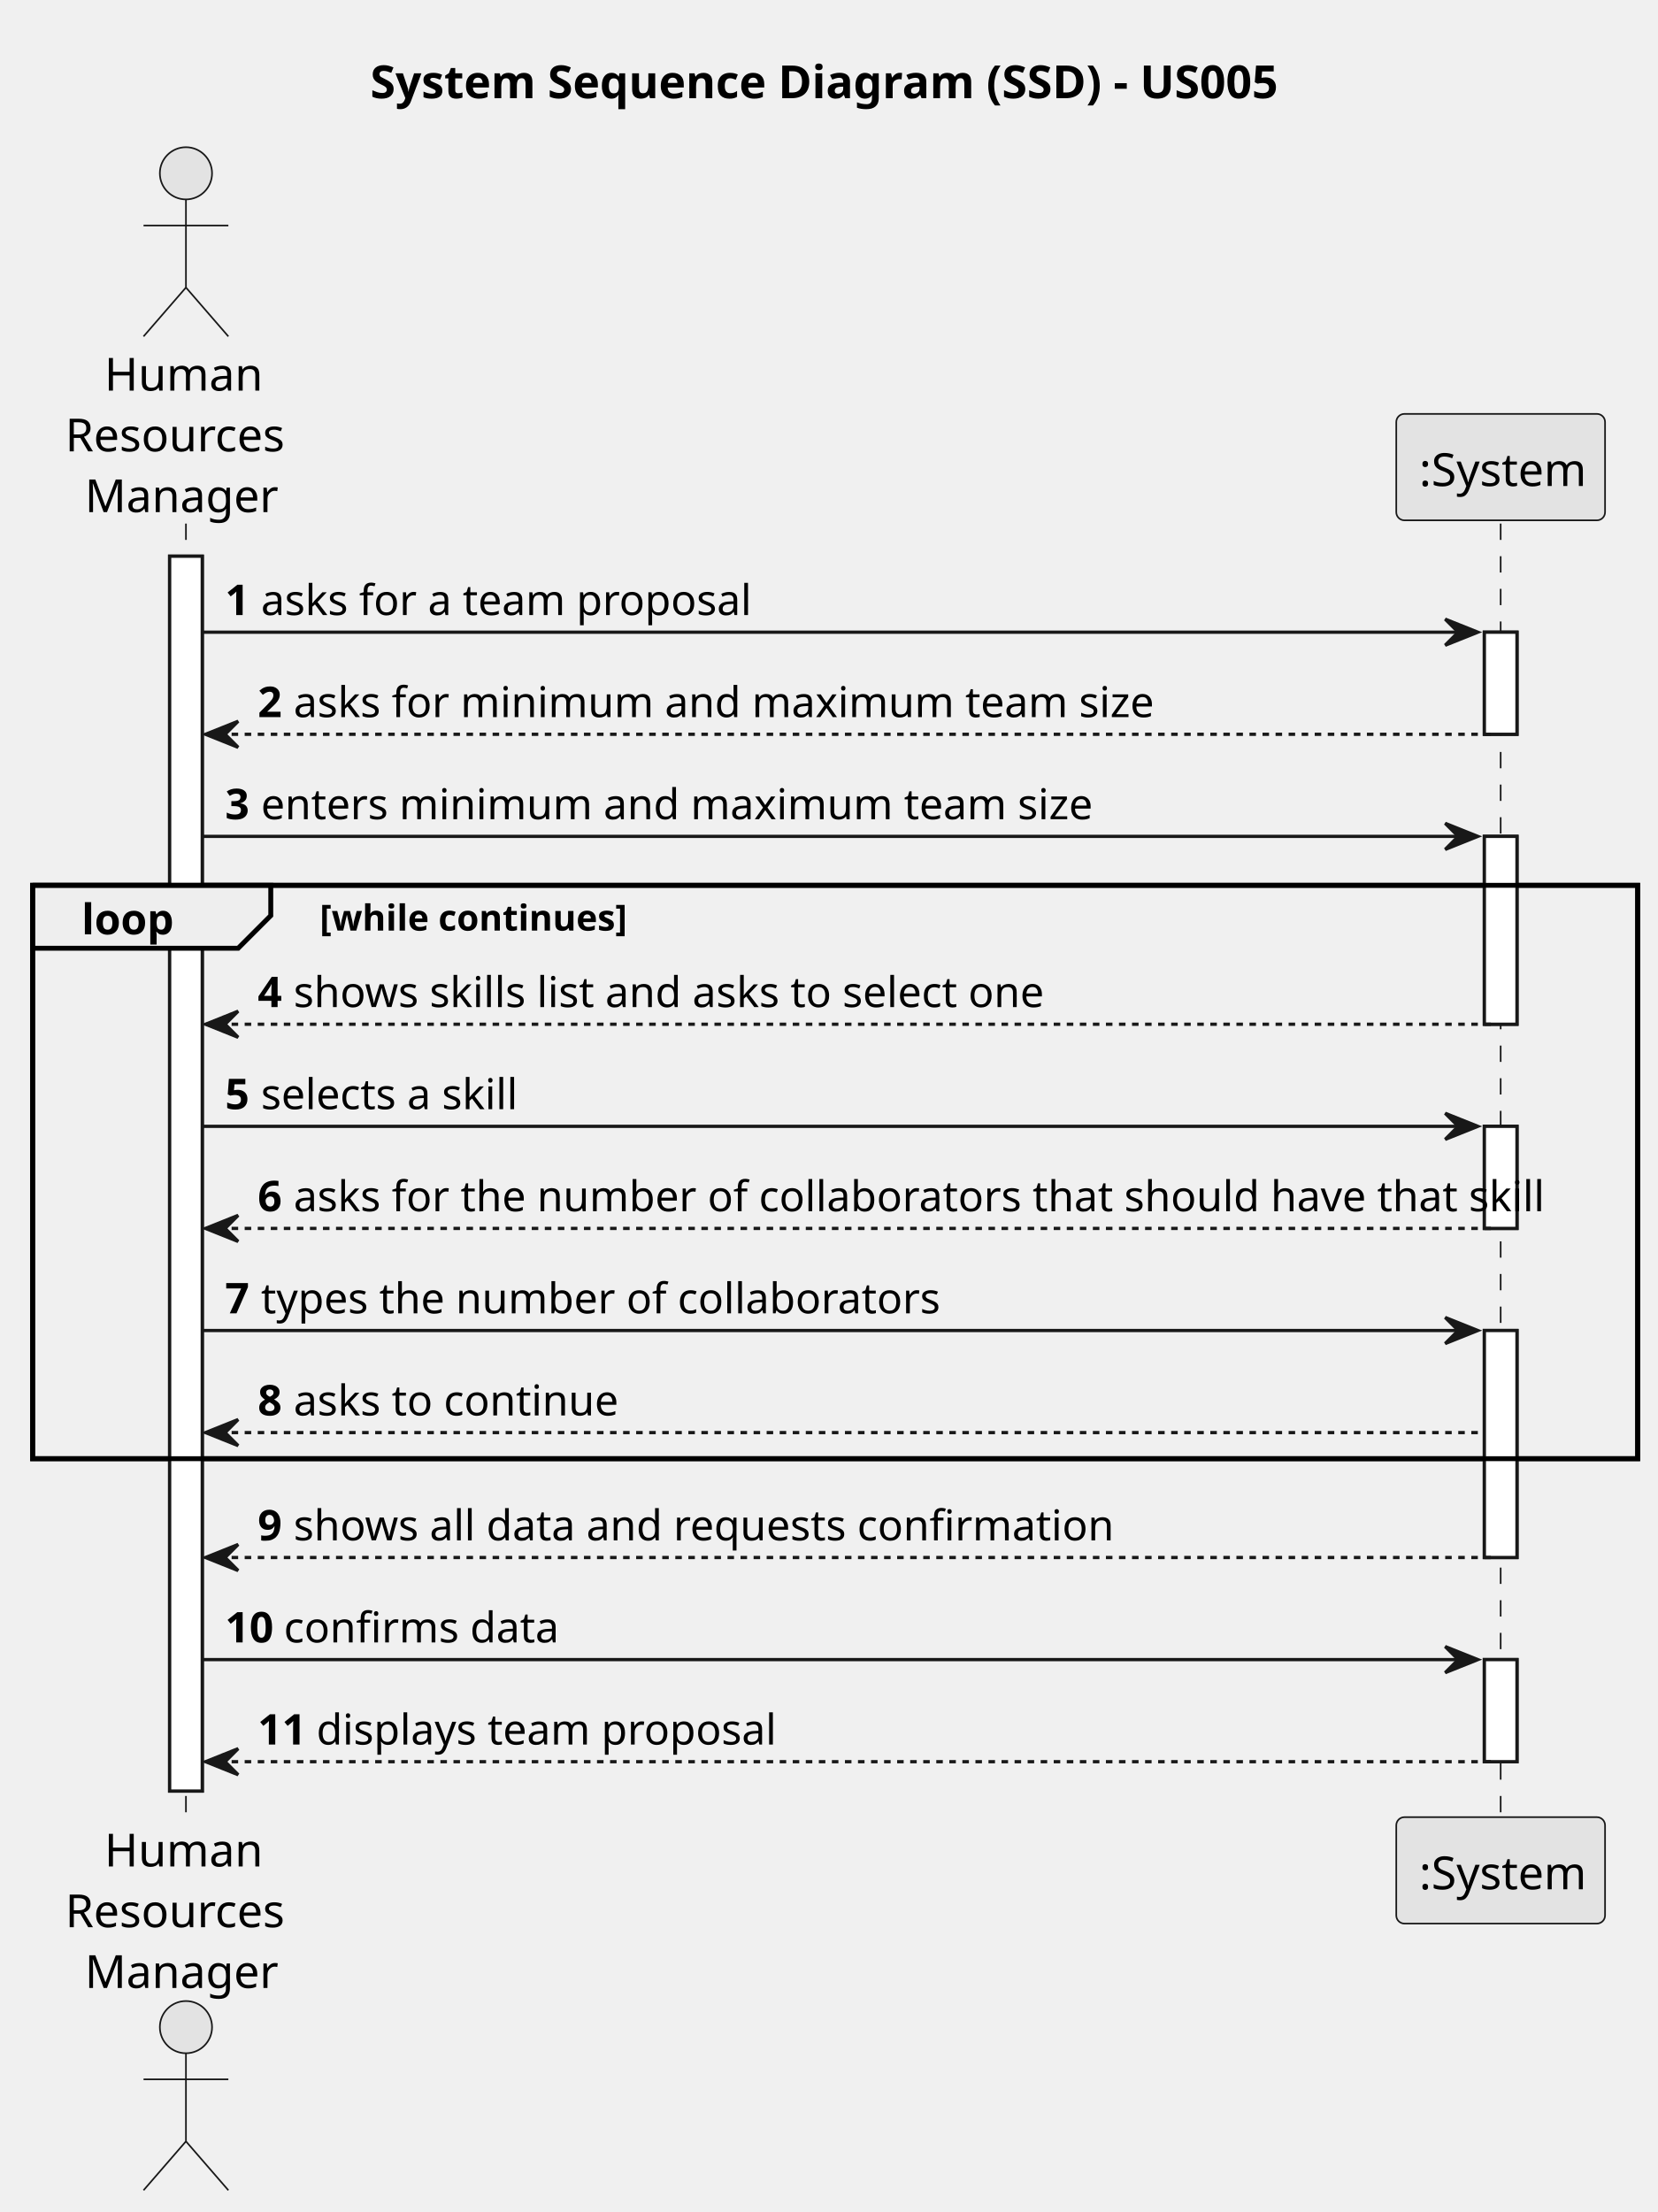
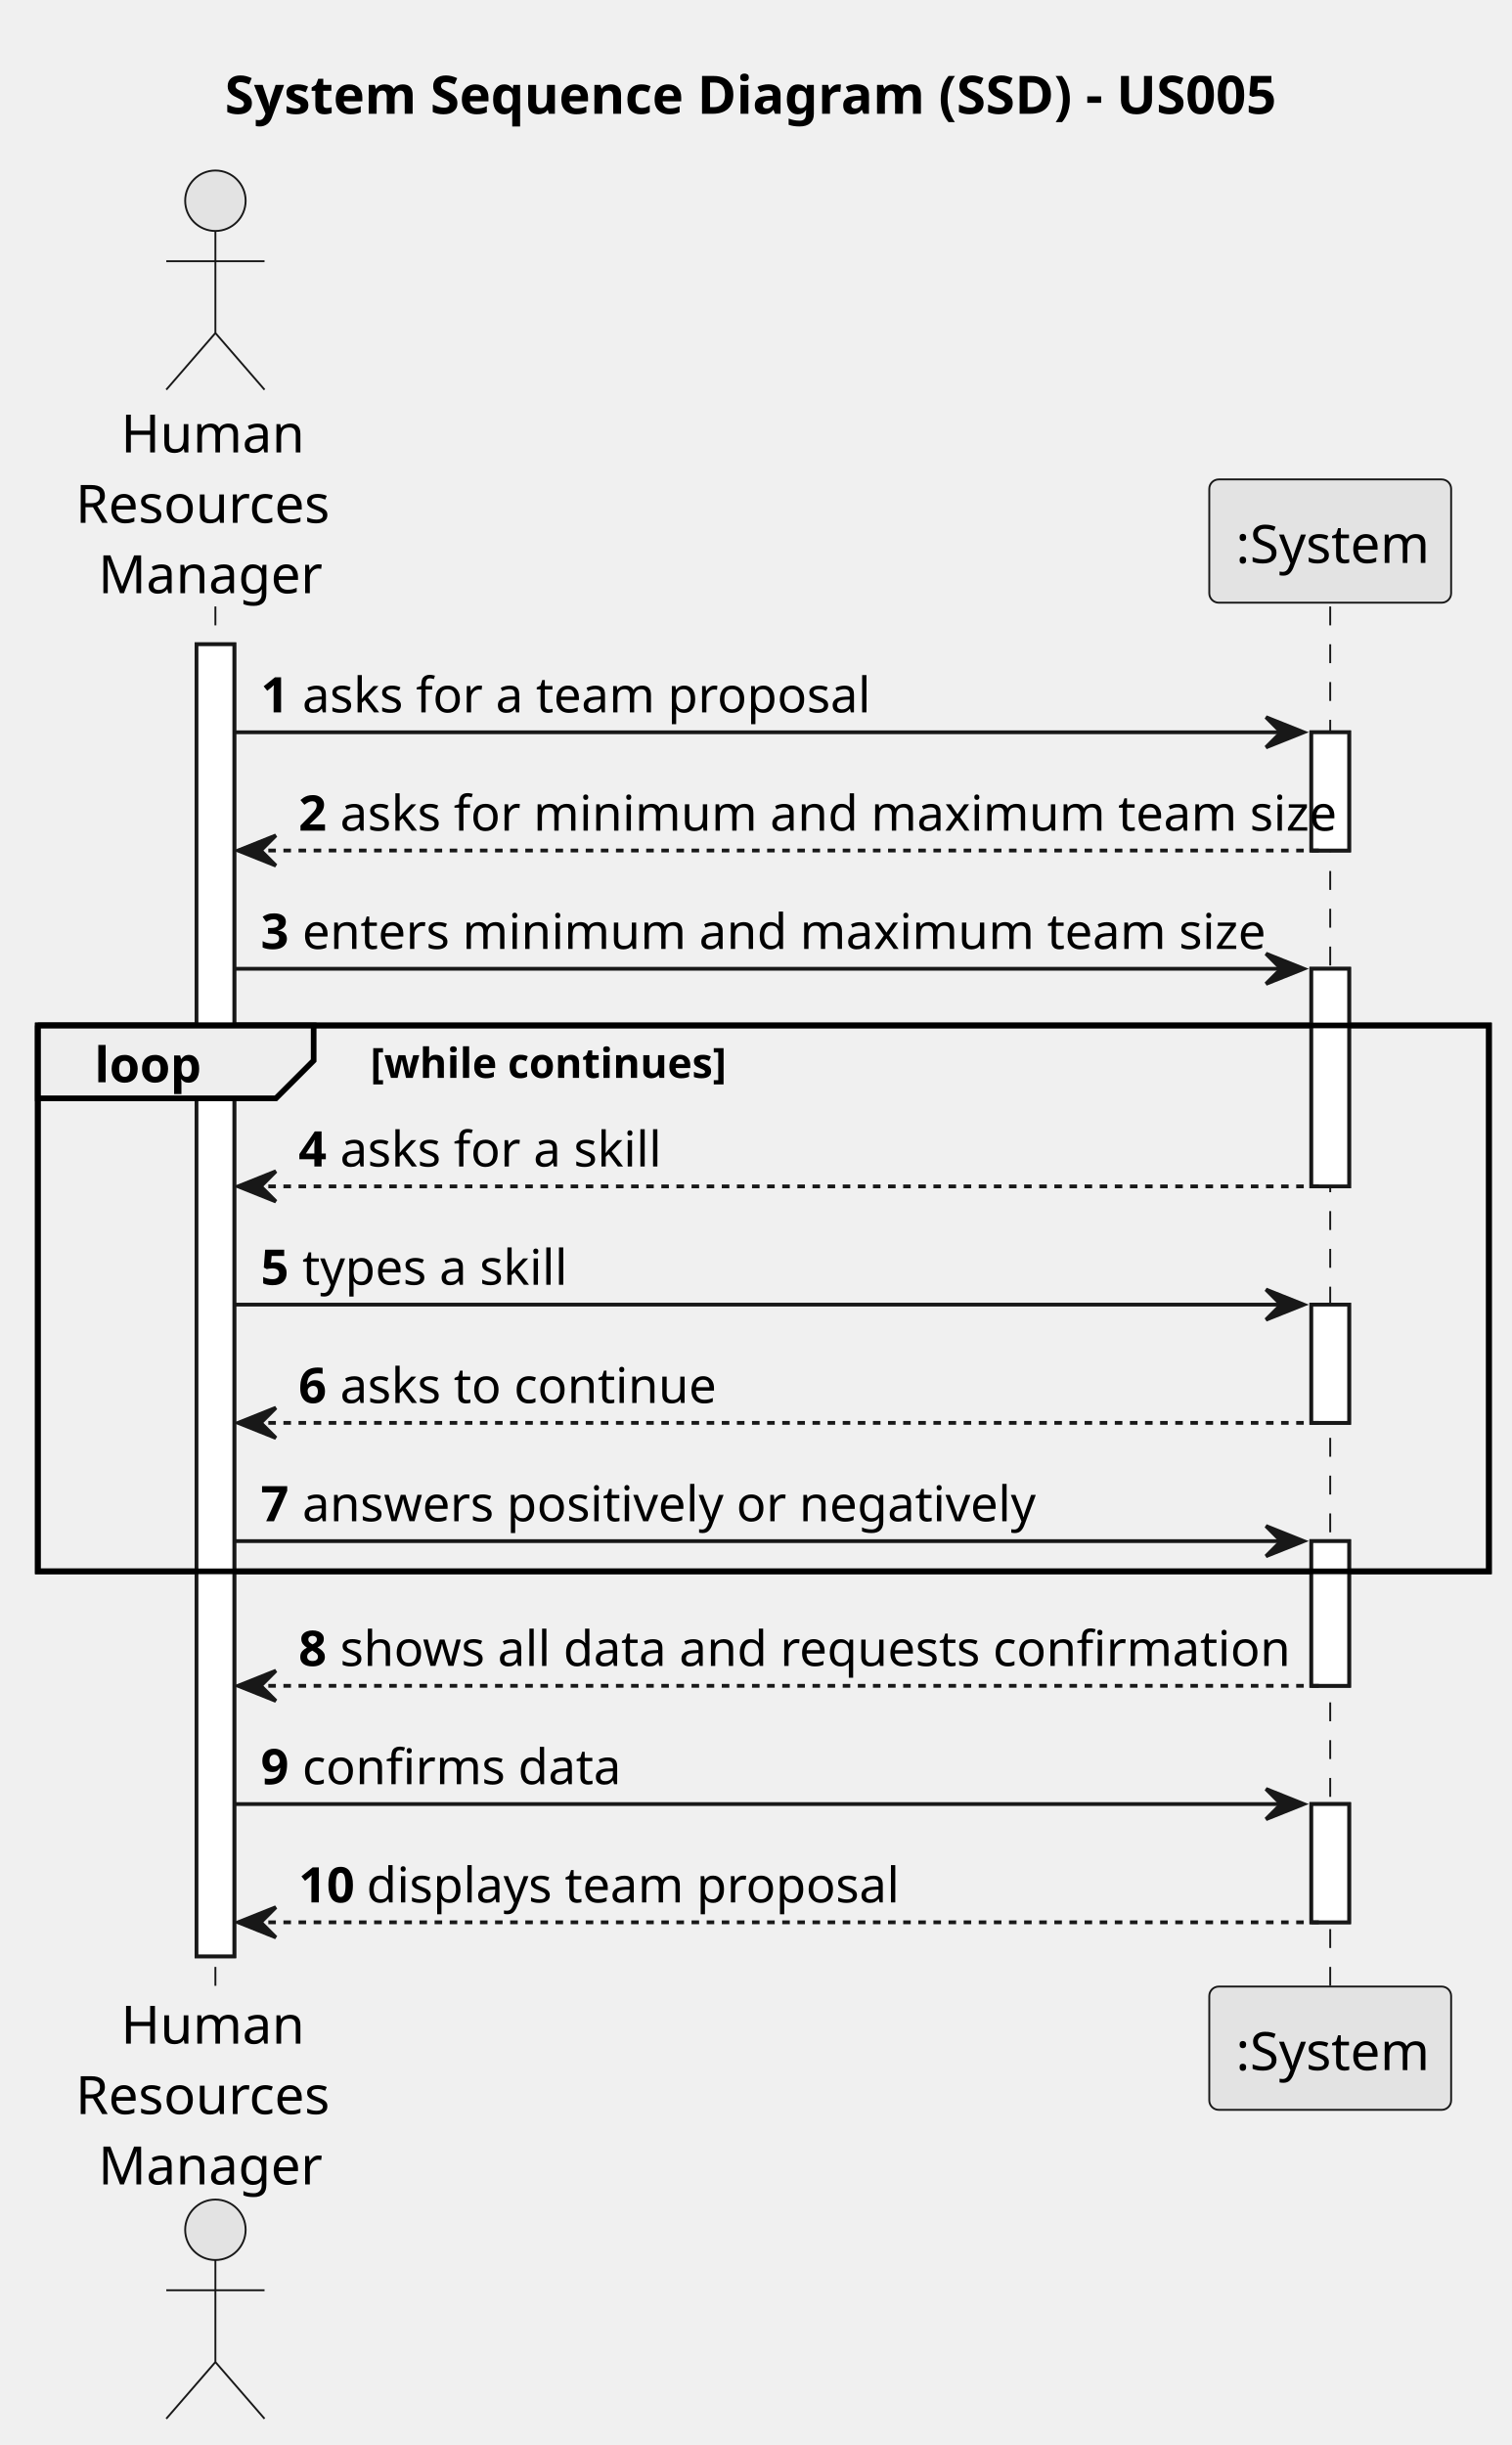
- <svg xmlns="http://www.w3.org/2000/svg" contentStyleType="text/css" height="678px" preserveAspectRatio="none" style="width:508px;height:678px;background:#FFFFFF;" version="1.1" viewBox="0 0 508 678" width="508px" zoomAndPan="magnify">
+ <svg xmlns="http://www.w3.org/2000/svg" contentStyleType="text/css" height="647px" preserveAspectRatio="none" style="width:400px;height:647px;background:#FFFFFF;" version="1.1" viewBox="0 0 400 647" width="400px" zoomAndPan="magnify">
  <defs />
  <g>
-     <text fill="#000000" font-family="sans-serif" font-size="14" font-weight="bold" lengthAdjust="spacing" textLength="284" x="113.5" y="30.107">System Sequence Diagram (SSD) - US005</text>
-     <rect fill="#FFFFFF" height="378.492" style="stroke:#181818;stroke-width:1.0;" width="10" x="52" y="170.484" />
-     <rect fill="#FFFFFF" height="31.291" style="stroke:#181818;stroke-width:1.0;" width="10" x="455" y="193.775" />
-     <rect fill="#FFFFFF" height="57.582" style="stroke:#181818;stroke-width:1.0;" width="10" x="455" y="256.357" />
-     <rect fill="#FFFFFF" height="31.291" style="stroke:#181818;stroke-width:1.0;" width="10" x="455" y="345.231" />
-     <rect fill="#FFFFFF" height="69.582" style="stroke:#181818;stroke-width:1.0;" width="10" x="455" y="407.812" />
-     <rect fill="#FFFFFF" height="31.291" style="stroke:#181818;stroke-width:1.0;" width="10" x="455" y="508.685" />
-     <rect fill="none" height="175.746" style="stroke:#000000;stroke-width:1.5;" width="492" x="10" y="271.357" />
-     <line style="stroke:#181818;stroke-width:0.5;stroke-dasharray:5.0,5.0;" x1="57" x2="57" y1="160.484" y2="557.977" />
-     <line style="stroke:#181818;stroke-width:0.5;stroke-dasharray:5.0,5.0;" x1="460" x2="460" y1="160.484" y2="557.977" />
+     <text fill="#000000" font-family="sans-serif" font-size="14" font-weight="bold" lengthAdjust="spacing" textLength="284" x="59.5" y="30.107">System Sequence Diagram (SSD) - US005</text>
+     <rect fill="#FFFFFF" height="347.201" style="stroke:#181818;stroke-width:1.0;" width="10" x="52" y="170.484" />
+     <rect fill="#FFFFFF" height="31.291" style="stroke:#181818;stroke-width:1.0;" width="10" x="347" y="193.775" />
+     <rect fill="#FFFFFF" height="57.582" style="stroke:#181818;stroke-width:1.0;" width="10" x="347" y="256.357" />
+     <rect fill="#FFFFFF" height="31.291" style="stroke:#181818;stroke-width:1.0;" width="10" x="347" y="345.231" />
+     <rect fill="#FFFFFF" height="38.291" style="stroke:#181818;stroke-width:1.0;" width="10" x="347" y="407.812" />
+     <rect fill="#FFFFFF" height="31.291" style="stroke:#181818;stroke-width:1.0;" width="10" x="347" y="477.394" />
+     <rect fill="none" height="144.455" style="stroke:#000000;stroke-width:1.5;" width="384" x="10" y="271.357" />
+     <line style="stroke:#181818;stroke-width:0.5;stroke-dasharray:5.0,5.0;" x1="57" x2="57" y1="160.484" y2="526.686" />
+     <line style="stroke:#181818;stroke-width:0.5;stroke-dasharray:5.0,5.0;" x1="352" x2="352" y1="160.484" y2="526.686" />
    <text fill="#000000" font-family="sans-serif" font-size="14" lengthAdjust="spacing" textLength="44" x="32" y="119.728">Human</text>
    <text fill="#000000" font-family="sans-serif" font-size="14" lengthAdjust="spacing" textLength="68" x="20" y="138.35">Resources</text>
    <text fill="#000000" font-family="sans-serif" font-size="14" lengthAdjust="spacing" textLength="56" x="26" y="156.971">Manager</text>
    <ellipse cx="57" cy="53.121" fill="#E3E3E3" rx="8" ry="8" style="stroke:#181818;stroke-width:0.5;" />
    <path d="M57,61.121 L57,88.121 M44,69.121 L70,69.121 M57,88.121 L44,103.121 M57,88.121 L70,103.121 " fill="none" style="stroke:#181818;stroke-width:0.5;" />
-     <text fill="#000000" font-family="sans-serif" font-size="14" lengthAdjust="spacing" textLength="44" x="32" y="572.084">Human</text>
-     <text fill="#000000" font-family="sans-serif" font-size="14" lengthAdjust="spacing" textLength="68" x="20" y="590.705">Resources</text>
-     <text fill="#000000" font-family="sans-serif" font-size="14" lengthAdjust="spacing" textLength="56" x="26" y="609.326">Manager</text>
-     <ellipse cx="57" cy="621.34" fill="#E3E3E3" rx="8" ry="8" style="stroke:#181818;stroke-width:0.5;" />
-     <path d="M57,629.34 L57,656.34 M44,637.34 L70,637.34 M57,656.34 L44,671.34 M57,656.34 L70,671.34 " fill="none" style="stroke:#181818;stroke-width:0.5;" />
-     <rect fill="#E3E3E3" height="32.621" rx="2.5" ry="2.5" style="stroke:#181818;stroke-width:0.5;" width="64" x="428" y="126.863" />
-     <text fill="#000000" font-family="sans-serif" font-size="14" lengthAdjust="spacing" textLength="50" x="435" y="148.971">:System</text>
-     <rect fill="#E3E3E3" height="32.621" rx="2.5" ry="2.5" style="stroke:#181818;stroke-width:0.5;" width="64" x="428" y="556.977" />
-     <text fill="#000000" font-family="sans-serif" font-size="14" lengthAdjust="spacing" textLength="50" x="435" y="579.084">:System</text>
-     <rect fill="#FFFFFF" height="378.492" style="stroke:#181818;stroke-width:1.0;" width="10" x="52" y="170.484" />
-     <rect fill="#FFFFFF" height="31.291" style="stroke:#181818;stroke-width:1.0;" width="10" x="455" y="193.775" />
-     <rect fill="#FFFFFF" height="57.582" style="stroke:#181818;stroke-width:1.0;" width="10" x="455" y="256.357" />
-     <rect fill="#FFFFFF" height="31.291" style="stroke:#181818;stroke-width:1.0;" width="10" x="455" y="345.231" />
-     <rect fill="#FFFFFF" height="69.582" style="stroke:#181818;stroke-width:1.0;" width="10" x="455" y="407.812" />
-     <rect fill="#FFFFFF" height="31.291" style="stroke:#181818;stroke-width:1.0;" width="10" x="455" y="508.685" />
-     <polygon fill="#181818" points="443,189.775,453,193.775,443,197.775,447,193.775" style="stroke:#181818;stroke-width:1.0;" />
-     <line style="stroke:#181818;stroke-width:1.0;" x1="62" x2="449" y1="193.775" y2="193.775" />
+     <text fill="#000000" font-family="sans-serif" font-size="14" lengthAdjust="spacing" textLength="44" x="32" y="540.793">Human</text>
+     <text fill="#000000" font-family="sans-serif" font-size="14" lengthAdjust="spacing" textLength="68" x="20" y="559.414">Resources</text>
+     <text fill="#000000" font-family="sans-serif" font-size="14" lengthAdjust="spacing" textLength="56" x="26" y="578.035">Manager</text>
+     <ellipse cx="57" cy="590.049" fill="#E3E3E3" rx="8" ry="8" style="stroke:#181818;stroke-width:0.5;" />
+     <path d="M57,598.049 L57,625.049 M44,606.049 L70,606.049 M57,625.049 L44,640.049 M57,625.049 L70,640.049 " fill="none" style="stroke:#181818;stroke-width:0.5;" />
+     <rect fill="#E3E3E3" height="32.621" rx="2.5" ry="2.5" style="stroke:#181818;stroke-width:0.5;" width="64" x="320" y="126.863" />
+     <text fill="#000000" font-family="sans-serif" font-size="14" lengthAdjust="spacing" textLength="50" x="327" y="148.971">:System</text>
+     <rect fill="#E3E3E3" height="32.621" rx="2.5" ry="2.5" style="stroke:#181818;stroke-width:0.5;" width="64" x="320" y="525.686" />
+     <text fill="#000000" font-family="sans-serif" font-size="14" lengthAdjust="spacing" textLength="50" x="327" y="547.793">:System</text>
+     <rect fill="#FFFFFF" height="347.201" style="stroke:#181818;stroke-width:1.0;" width="10" x="52" y="170.484" />
+     <rect fill="#FFFFFF" height="31.291" style="stroke:#181818;stroke-width:1.0;" width="10" x="347" y="193.775" />
+     <rect fill="#FFFFFF" height="57.582" style="stroke:#181818;stroke-width:1.0;" width="10" x="347" y="256.357" />
+     <rect fill="#FFFFFF" height="31.291" style="stroke:#181818;stroke-width:1.0;" width="10" x="347" y="345.231" />
+     <rect fill="#FFFFFF" height="38.291" style="stroke:#181818;stroke-width:1.0;" width="10" x="347" y="407.812" />
+     <rect fill="#FFFFFF" height="31.291" style="stroke:#181818;stroke-width:1.0;" width="10" x="347" y="477.394" />
+     <polygon fill="#181818" points="335,189.775,345,193.775,335,197.775,339,193.775" style="stroke:#181818;stroke-width:1.0;" />
+     <line style="stroke:#181818;stroke-width:1.0;" x1="62" x2="341" y1="193.775" y2="193.775" />
    <text fill="#000000" font-family="sans-serif" font-size="13" font-weight="bold" lengthAdjust="spacing" textLength="7" x="69" y="188.513">1</text>
    <text fill="#000000" font-family="sans-serif" font-size="13" lengthAdjust="spacing" textLength="143" x="80" y="188.513">asks for a team proposal</text>
    <polygon fill="#181818" points="73,221.066,63,225.066,73,229.066,69,225.066" style="stroke:#181818;stroke-width:1.0;" />
-     <line style="stroke:#181818;stroke-width:1.0;stroke-dasharray:2.0,2.0;" x1="67" x2="459" y1="225.066" y2="225.066" />
+     <line style="stroke:#181818;stroke-width:1.0;stroke-dasharray:2.0,2.0;" x1="67" x2="351" y1="225.066" y2="225.066" />
    <text fill="#000000" font-family="sans-serif" font-size="13" font-weight="bold" lengthAdjust="spacing" textLength="7" x="79" y="219.804">2</text>
    <text fill="#000000" font-family="sans-serif" font-size="13" lengthAdjust="spacing" textLength="250" x="90" y="219.804">asks for minimum and maximum team size</text>
-     <polygon fill="#181818" points="443,252.357,453,256.357,443,260.357,447,256.357" style="stroke:#181818;stroke-width:1.0;" />
-     <line style="stroke:#181818;stroke-width:1.0;" x1="62" x2="449" y1="256.357" y2="256.357" />
+     <polygon fill="#181818" points="335,252.357,345,256.357,335,260.357,339,256.357" style="stroke:#181818;stroke-width:1.0;" />
+     <line style="stroke:#181818;stroke-width:1.0;" x1="62" x2="341" y1="256.357" y2="256.357" />
    <text fill="#000000" font-family="sans-serif" font-size="13" font-weight="bold" lengthAdjust="spacing" textLength="7" x="69" y="251.095">3</text>
    <text fill="#000000" font-family="sans-serif" font-size="13" lengthAdjust="spacing" textLength="244" x="80" y="251.095">enters  minimum and maximum team size</text>
    <path d="M10,271.357 L83,271.357 L83,280.648 L73,290.648 L10,290.648 L10,271.357 " fill="#EEEEEE" style="stroke:#000000;stroke-width:1.5;" />
-     <rect fill="none" height="175.746" style="stroke:#000000;stroke-width:1.5;" width="492" x="10" y="271.357" />
+     <rect fill="none" height="144.455" style="stroke:#000000;stroke-width:1.5;" width="384" x="10" y="271.357" />
    <text fill="#000000" font-family="sans-serif" font-size="13" font-weight="bold" lengthAdjust="spacing" textLength="28" x="25" y="286.386">loop</text>
    <text fill="#000000" font-family="sans-serif" font-size="11" font-weight="bold" lengthAdjust="spacing" textLength="96" x="98" y="285.228">[while continues]</text>
    <polygon fill="#181818" points="73,309.94,63,313.94,73,317.94,69,313.94" style="stroke:#181818;stroke-width:1.0;" />
-     <line style="stroke:#181818;stroke-width:1.0;stroke-dasharray:2.0,2.0;" x1="67" x2="459" y1="313.94" y2="313.94" />
+     <line style="stroke:#181818;stroke-width:1.0;stroke-dasharray:2.0,2.0;" x1="67" x2="351" y1="313.94" y2="313.94" />
    <text fill="#000000" font-family="sans-serif" font-size="13" font-weight="bold" lengthAdjust="spacing" textLength="7" x="79" y="308.677">4</text>
-     <text fill="#000000" font-family="sans-serif" font-size="13" lengthAdjust="spacing" textLength="228" x="90" y="308.677">shows skills list and asks to select one</text>
-     <polygon fill="#181818" points="443,341.231,453,345.231,443,349.231,447,345.231" style="stroke:#181818;stroke-width:1.0;" />
-     <line style="stroke:#181818;stroke-width:1.0;" x1="62" x2="449" y1="345.231" y2="345.231" />
+     <text fill="#000000" font-family="sans-serif" font-size="13" lengthAdjust="spacing" textLength="84" x="90" y="308.677">asks for a skill</text>
+     <polygon fill="#181818" points="335,341.231,345,345.231,335,349.231,339,345.231" style="stroke:#181818;stroke-width:1.0;" />
+     <line style="stroke:#181818;stroke-width:1.0;" x1="62" x2="341" y1="345.231" y2="345.231" />
    <text fill="#000000" font-family="sans-serif" font-size="13" font-weight="bold" lengthAdjust="spacing" textLength="7" x="69" y="339.968">5</text>
-     <text fill="#000000" font-family="sans-serif" font-size="13" lengthAdjust="spacing" textLength="80" x="80" y="339.968">selects a skill</text>
+     <text fill="#000000" font-family="sans-serif" font-size="13" lengthAdjust="spacing" textLength="70" x="80" y="339.968">types a skill</text>
    <polygon fill="#181818" points="73,372.522,63,376.522,73,380.522,69,376.522" style="stroke:#181818;stroke-width:1.0;" />
-     <line style="stroke:#181818;stroke-width:1.0;stroke-dasharray:2.0,2.0;" x1="67" x2="459" y1="376.522" y2="376.522" />
+     <line style="stroke:#181818;stroke-width:1.0;stroke-dasharray:2.0,2.0;" x1="67" x2="351" y1="376.522" y2="376.522" />
    <text fill="#000000" font-family="sans-serif" font-size="13" font-weight="bold" lengthAdjust="spacing" textLength="7" x="79" y="371.259">6</text>
-     <text fill="#000000" font-family="sans-serif" font-size="13" lengthAdjust="spacing" textLength="358" x="90" y="371.259">asks for the number of collaborators that should have that skill</text>
-     <polygon fill="#181818" points="443,403.812,453,407.812,443,411.812,447,407.812" style="stroke:#181818;stroke-width:1.0;" />
-     <line style="stroke:#181818;stroke-width:1.0;" x1="62" x2="449" y1="407.812" y2="407.812" />
+     <text fill="#000000" font-family="sans-serif" font-size="13" lengthAdjust="spacing" textLength="96" x="90" y="371.259">asks to continue</text>
+     <polygon fill="#181818" points="335,403.812,345,407.812,335,411.812,339,407.812" style="stroke:#181818;stroke-width:1.0;" />
+     <line style="stroke:#181818;stroke-width:1.0;" x1="62" x2="341" y1="407.812" y2="407.812" />
    <text fill="#000000" font-family="sans-serif" font-size="13" font-weight="bold" lengthAdjust="spacing" textLength="7" x="69" y="402.55">7</text>
-     <text fill="#000000" font-family="sans-serif" font-size="13" lengthAdjust="spacing" textLength="193" x="80" y="402.55">types the number of collaborators</text>
-     <polygon fill="#181818" points="73,435.103,63,439.103,73,443.103,69,439.103" style="stroke:#181818;stroke-width:1.0;" />
-     <line style="stroke:#181818;stroke-width:1.0;stroke-dasharray:2.0,2.0;" x1="67" x2="454" y1="439.103" y2="439.103" />
-     <text fill="#000000" font-family="sans-serif" font-size="13" font-weight="bold" lengthAdjust="spacing" textLength="7" x="79" y="433.841">8</text>
-     <text fill="#000000" font-family="sans-serif" font-size="13" lengthAdjust="spacing" textLength="96" x="90" y="433.841">asks to continue</text>
-     <polygon fill="#181818" points="73,473.394,63,477.394,73,481.394,69,477.394" style="stroke:#181818;stroke-width:1.0;" />
-     <line style="stroke:#181818;stroke-width:1.0;stroke-dasharray:2.0,2.0;" x1="67" x2="459" y1="477.394" y2="477.394" />
-     <text fill="#000000" font-family="sans-serif" font-size="13" font-weight="bold" lengthAdjust="spacing" textLength="7" x="79" y="472.132">9</text>
-     <text fill="#000000" font-family="sans-serif" font-size="13" lengthAdjust="spacing" textLength="236" x="90" y="472.132">shows all data and requests confirmation</text>
-     <polygon fill="#181818" points="443,504.685,453,508.685,443,512.686,447,508.685" style="stroke:#181818;stroke-width:1.0;" />
-     <line style="stroke:#181818;stroke-width:1.0;" x1="62" x2="449" y1="508.685" y2="508.685" />
-     <text fill="#000000" font-family="sans-serif" font-size="13" font-weight="bold" lengthAdjust="spacing" textLength="14" x="69" y="503.423">10</text>
-     <text fill="#000000" font-family="sans-serif" font-size="13" lengthAdjust="spacing" textLength="78" x="87" y="503.423">confirms data</text>
-     <polygon fill="#181818" points="73,535.977,63,539.977,73,543.977,69,539.977" style="stroke:#181818;stroke-width:1.0;" />
-     <line style="stroke:#181818;stroke-width:1.0;stroke-dasharray:2.0,2.0;" x1="67" x2="459" y1="539.977" y2="539.977" />
-     <text fill="#000000" font-family="sans-serif" font-size="13" font-weight="bold" lengthAdjust="spacing" textLength="14" x="79" y="534.714">11</text>
-     <text fill="#000000" font-family="sans-serif" font-size="13" lengthAdjust="spacing" textLength="134" x="97" y="534.714">displays team proposal</text>
+     <text fill="#000000" font-family="sans-serif" font-size="13" lengthAdjust="spacing" textLength="181" x="80" y="402.55">answers positively or negatively</text>
+     <polygon fill="#181818" points="73,442.103,63,446.103,73,450.103,69,446.103" style="stroke:#181818;stroke-width:1.0;" />
+     <line style="stroke:#181818;stroke-width:1.0;stroke-dasharray:2.0,2.0;" x1="67" x2="351" y1="446.103" y2="446.103" />
+     <text fill="#000000" font-family="sans-serif" font-size="13" font-weight="bold" lengthAdjust="spacing" textLength="7" x="79" y="440.841">8</text>
+     <text fill="#000000" font-family="sans-serif" font-size="13" lengthAdjust="spacing" textLength="236" x="90" y="440.841">shows all data and requests confirmation</text>
+     <polygon fill="#181818" points="335,473.394,345,477.394,335,481.394,339,477.394" style="stroke:#181818;stroke-width:1.0;" />
+     <line style="stroke:#181818;stroke-width:1.0;" x1="62" x2="341" y1="477.394" y2="477.394" />
+     <text fill="#000000" font-family="sans-serif" font-size="13" font-weight="bold" lengthAdjust="spacing" textLength="7" x="69" y="472.132">9</text>
+     <text fill="#000000" font-family="sans-serif" font-size="13" lengthAdjust="spacing" textLength="78" x="80" y="472.132">confirms data</text>
+     <polygon fill="#181818" points="73,504.685,63,508.685,73,512.686,69,508.685" style="stroke:#181818;stroke-width:1.0;" />
+     <line style="stroke:#181818;stroke-width:1.0;stroke-dasharray:2.0,2.0;" x1="67" x2="351" y1="508.685" y2="508.685" />
+     <text fill="#000000" font-family="sans-serif" font-size="13" font-weight="bold" lengthAdjust="spacing" textLength="14" x="79" y="503.423">10</text>
+     <text fill="#000000" font-family="sans-serif" font-size="13" lengthAdjust="spacing" textLength="134" x="97" y="503.423">displays team proposal</text>
  </g>
</svg>
